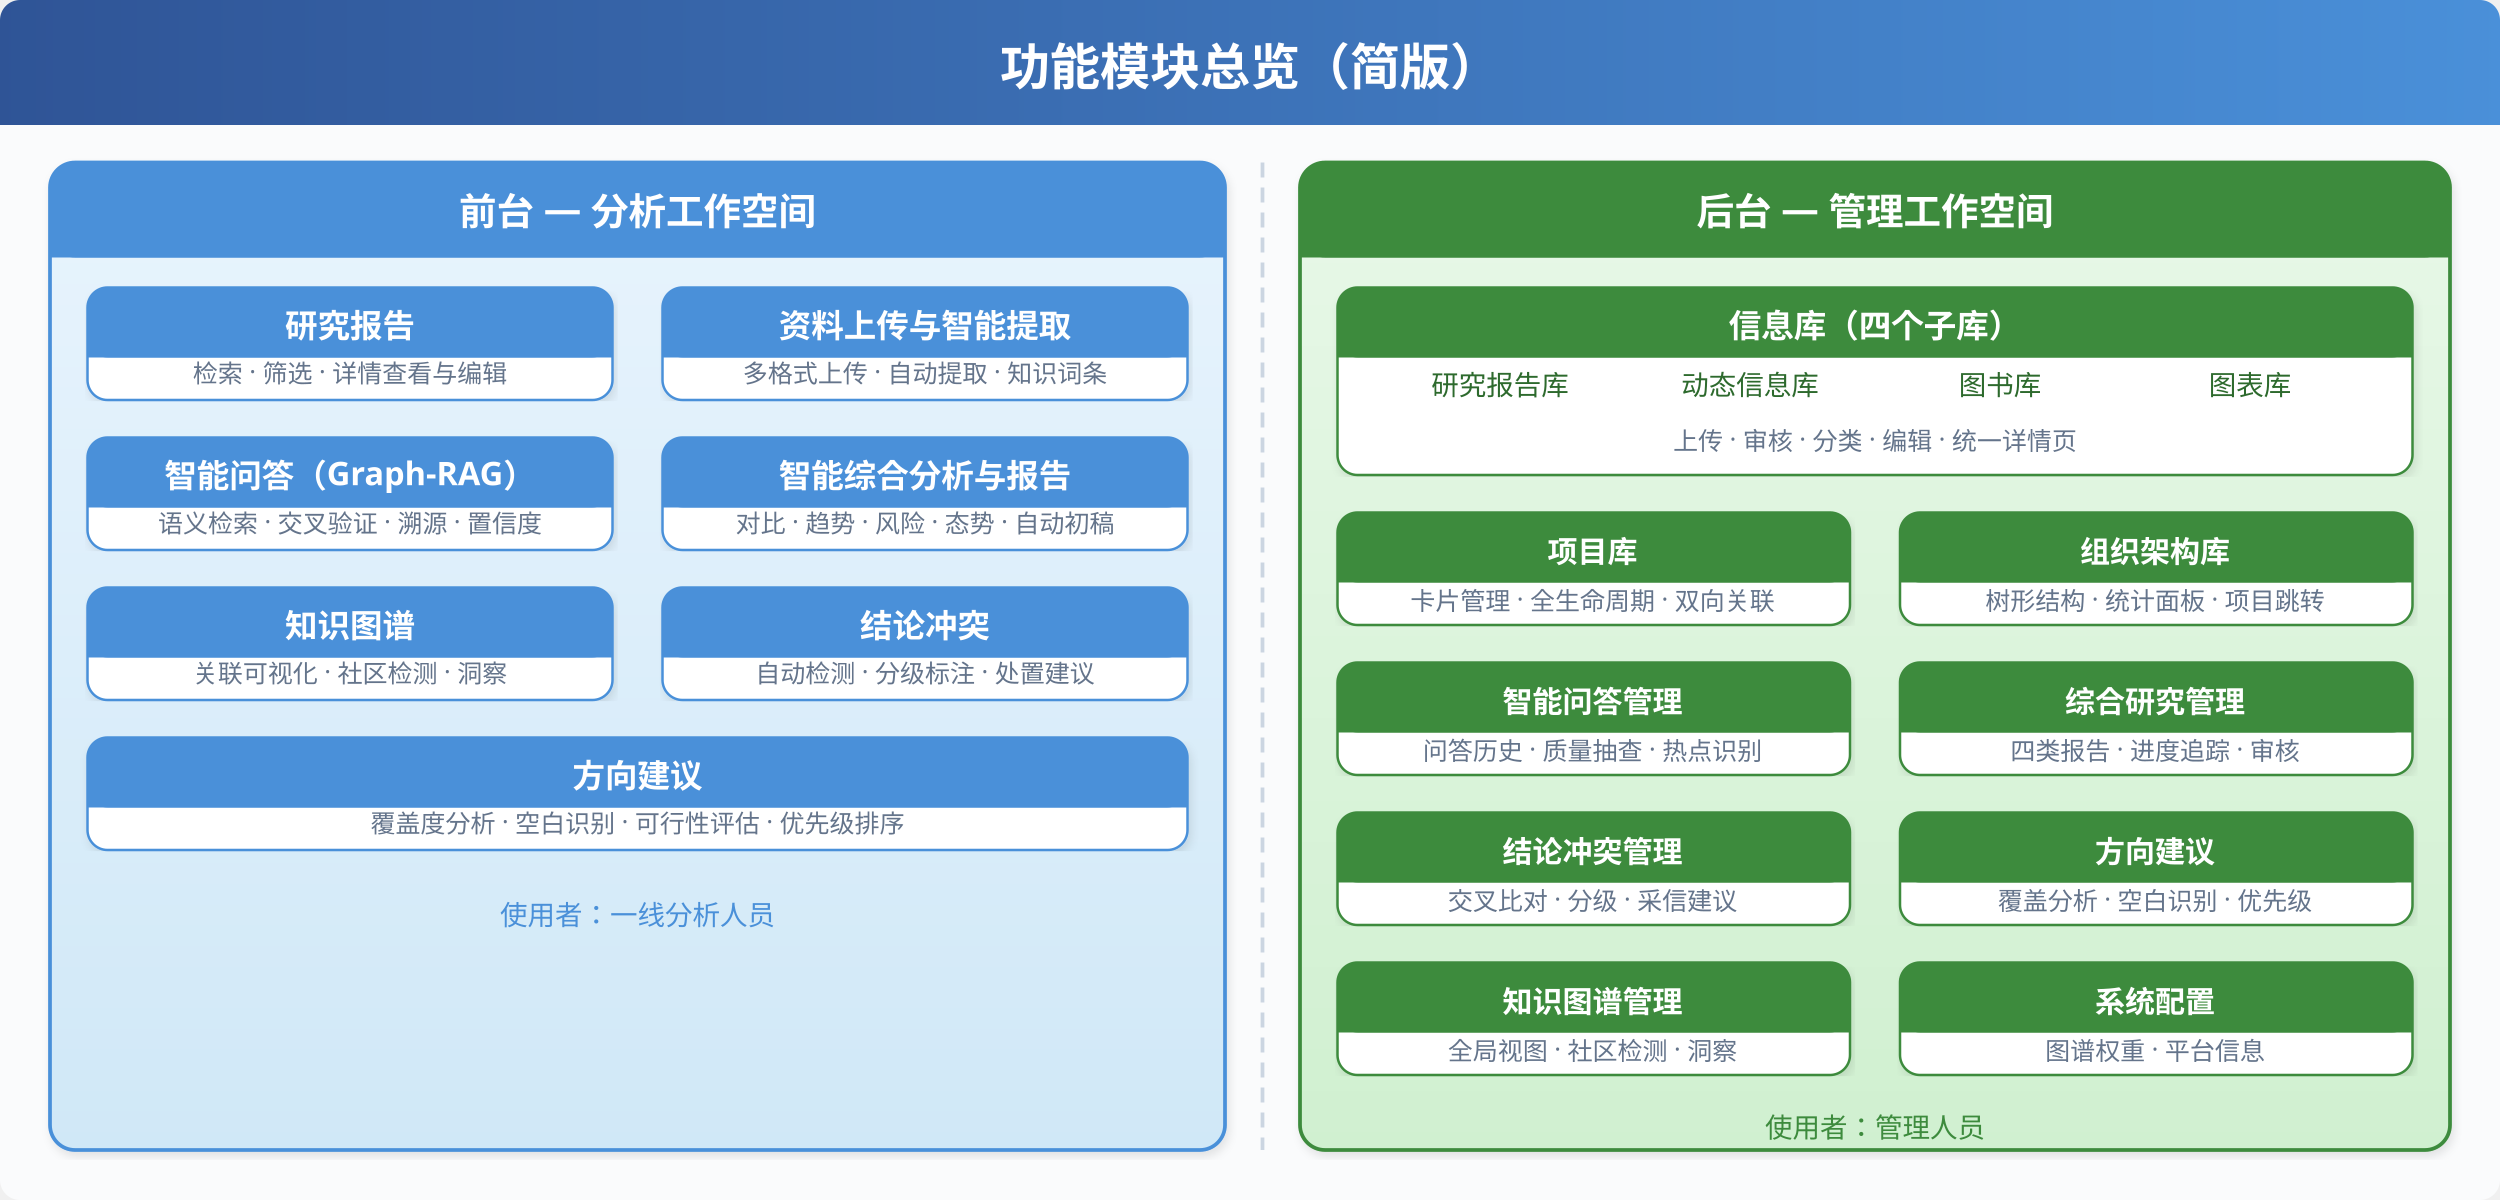
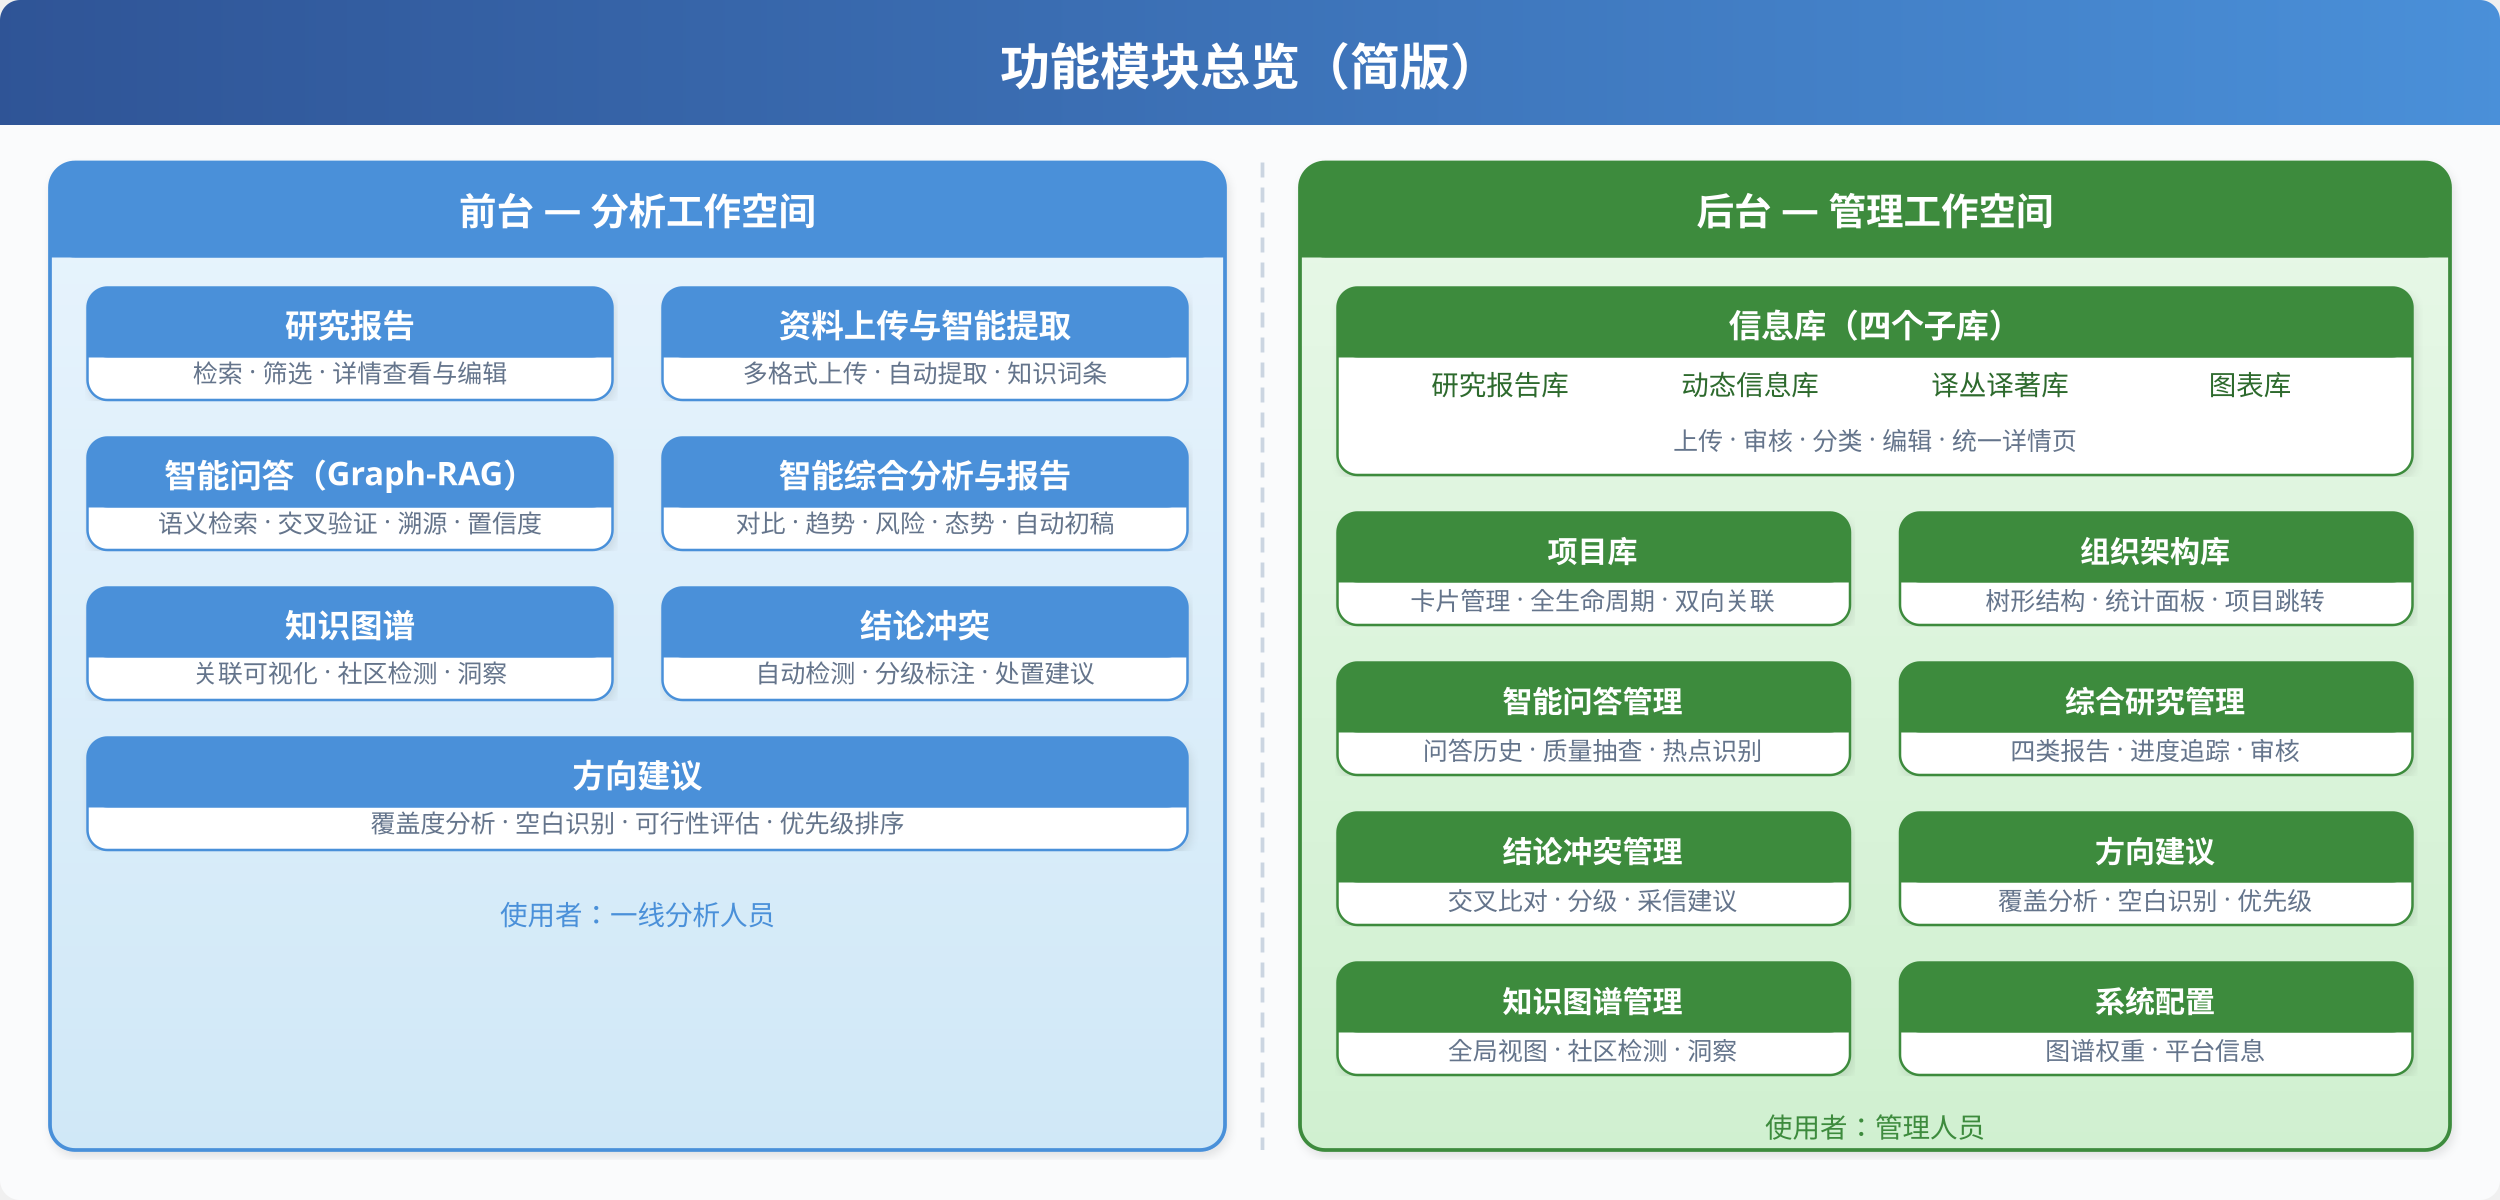
<svg xmlns="http://www.w3.org/2000/svg" viewBox="0 0 1000 480" font-family="PingFang SC, Microsoft YaHei, sans-serif">
  <defs>
    <linearGradient id="hdr" x1="0%" y1="0%" x2="100%" y2="0%">
      <stop offset="0%" style="stop-color:#2F5496" />
      <stop offset="100%" style="stop-color:#4A90D9" />
    </linearGradient>
    <linearGradient id="front" x1="0%" y1="0%" x2="0%" y2="100%">
      <stop offset="0%" style="stop-color:#E8F4FD" />
      <stop offset="100%" style="stop-color:#D0E8F7" />
    </linearGradient>
    <linearGradient id="back" x1="0%" y1="0%" x2="0%" y2="100%">
      <stop offset="0%" style="stop-color:#E8F8E8" />
      <stop offset="100%" style="stop-color:#D0F0D0" />
    </linearGradient>
    <filter id="sh" x="-1%" y="-1%" width="102%" height="102%">
      <feDropShadow dx="1" dy="2" stdDeviation="2" flood-opacity="0.1" />
    </filter>
  </defs>
  <rect width="1000" height="480" fill="#FAFBFC" rx="8" />
  <rect x="0" y="0" width="1000" height="50" rx="8" fill="url(#hdr)" />
  <rect x="0" y="40" width="1000" height="10" fill="url(#hdr)" />
  <text x="500" y="34" text-anchor="middle" font-size="20" font-weight="bold" fill="white">功能模块总览（简版）</text>
  <rect x="20" y="65" width="470" height="395" rx="10" fill="url(#front)" stroke="#4A90D9" stroke-width="1.5" filter="url(#sh)" />
  <rect x="20" y="65" width="470" height="38" rx="10" fill="#4A90D9" />
  <rect x="20" y="90" width="470" height="13" fill="#4A90D9" />
  <text x="255" y="90" text-anchor="middle" font-size="15" font-weight="bold" fill="white">前台 — 分析工作空间</text>
  <rect x="35" y="115" width="210" height="45" rx="8" fill="white" stroke="#4A90D9" stroke-width="1" filter="url(#sh)" />
  <rect x="35" y="115" width="210" height="28" rx="8" fill="#4A90D9" />
  <rect x="35" y="131" width="210" height="12" fill="#4A90D9" />
  <text x="140" y="135" text-anchor="middle" font-size="13" font-weight="bold" fill="white">研究报告</text>
  <text x="140" y="153" text-anchor="middle" font-size="10" fill="#64748B">检索 · 筛选 · 详情查看与编辑</text>
  <rect x="265" y="115" width="210" height="45" rx="8" fill="white" stroke="#4A90D9" stroke-width="1" filter="url(#sh)" />
  <rect x="265" y="115" width="210" height="28" rx="8" fill="#4A90D9" />
  <rect x="265" y="131" width="210" height="12" fill="#4A90D9" />
  <text x="370" y="135" text-anchor="middle" font-size="13" font-weight="bold" fill="white">资料上传与智能提取</text>
  <text x="370" y="153" text-anchor="middle" font-size="10" fill="#64748B">多格式上传 · 自动提取 · 知识词条</text>
  <rect x="35" y="175" width="210" height="45" rx="8" fill="white" stroke="#4A90D9" stroke-width="1" filter="url(#sh)" />
  <rect x="35" y="175" width="210" height="28" rx="8" fill="#4A90D9" />
  <rect x="35" y="191" width="210" height="12" fill="#4A90D9" />
  <text x="140" y="195" text-anchor="middle" font-size="13" font-weight="bold" fill="white">智能问答（Graph-RAG）</text>
  <text x="140" y="213" text-anchor="middle" font-size="10" fill="#64748B">语义检索 · 交叉验证 · 溯源 · 置信度</text>
  <rect x="265" y="175" width="210" height="45" rx="8" fill="white" stroke="#4A90D9" stroke-width="1" filter="url(#sh)" />
  <rect x="265" y="175" width="210" height="28" rx="8" fill="#4A90D9" />
  <rect x="265" y="191" width="210" height="12" fill="#4A90D9" />
  <text x="370" y="195" text-anchor="middle" font-size="13" font-weight="bold" fill="white">智能综合分析与报告</text>
  <text x="370" y="213" text-anchor="middle" font-size="10" fill="#64748B">对比 · 趋势 · 风险 · 态势 · 自动初稿</text>
  <rect x="35" y="235" width="210" height="45" rx="8" fill="white" stroke="#4A90D9" stroke-width="1" filter="url(#sh)" />
  <rect x="35" y="235" width="210" height="28" rx="8" fill="#4A90D9" />
  <rect x="35" y="251" width="210" height="12" fill="#4A90D9" />
  <text x="140" y="255" text-anchor="middle" font-size="13" font-weight="bold" fill="white">知识图谱</text>
  <text x="140" y="273" text-anchor="middle" font-size="10" fill="#64748B">关联可视化 · 社区检测 · 洞察</text>
  <rect x="265" y="235" width="210" height="45" rx="8" fill="white" stroke="#4A90D9" stroke-width="1" filter="url(#sh)" />
  <rect x="265" y="235" width="210" height="28" rx="8" fill="#4A90D9" />
  <rect x="265" y="251" width="210" height="12" fill="#4A90D9" />
  <text x="370" y="255" text-anchor="middle" font-size="13" font-weight="bold" fill="white">结论冲突</text>
  <text x="370" y="273" text-anchor="middle" font-size="10" fill="#64748B">自动检测 · 分级标注 · 处置建议</text>
  <rect x="35" y="295" width="440" height="45" rx="8" fill="white" stroke="#4A90D9" stroke-width="1" filter="url(#sh)" />
  <rect x="35" y="295" width="440" height="28" rx="8" fill="#4A90D9" />
  <rect x="35" y="311" width="440" height="12" fill="#4A90D9" />
  <text x="255" y="315" text-anchor="middle" font-size="13" font-weight="bold" fill="white">方向建议</text>
  <text x="255" y="333" text-anchor="middle" font-size="10" fill="#64748B">覆盖度分析 · 空白识别 · 可行性评估 · 优先级排序</text>
  <text x="255" y="370" text-anchor="middle" font-size="11" fill="#4A90D9">使用者：一线分析人员</text>
  <line x1="505" y1="65" x2="505" y2="460" stroke="#CBD5E1" stroke-width="1.5" stroke-dasharray="6,4" />
  <rect x="520" y="65" width="460" height="395" rx="10" fill="url(#back)" stroke="#3D8B3D" stroke-width="1.5" filter="url(#sh)" />
  <rect x="520" y="65" width="460" height="38" rx="10" fill="#3D8B3D" />
  <rect x="520" y="90" width="460" height="13" fill="#3D8B3D" />
  <text x="750" y="90" text-anchor="middle" font-size="15" font-weight="bold" fill="white">后台 — 管理工作空间</text>
  <rect x="535" y="115" width="430" height="75" rx="8" fill="white" stroke="#3D8B3D" stroke-width="1" filter="url(#sh)" />
  <rect x="535" y="115" width="430" height="28" rx="8" fill="#3D8B3D" />
  <rect x="535" y="131" width="430" height="12" fill="#3D8B3D" />
  <text x="750" y="135" text-anchor="middle" font-size="13" font-weight="bold" fill="white">信息库（四个子库）</text>
  <text x="600" y="158" text-anchor="middle" font-size="11" fill="#2D6A2D">研究报告库</text>
  <text x="700" y="158" text-anchor="middle" font-size="11" fill="#2D6A2D">动态信息库</text>
-   <text x="800" y="158" text-anchor="middle" font-size="11" fill="#2D6A2D">图书库</text>
+   <text x="800" y="158" text-anchor="middle" font-size="11" fill="#2D6A2D">译丛译著库</text>
  <text x="900" y="158" text-anchor="middle" font-size="11" fill="#2D6A2D">图表库</text>
  <text x="750" y="180" text-anchor="middle" font-size="10" fill="#64748B">上传 · 审核 · 分类 · 编辑 · 统一详情页</text>
  <rect x="535" y="205" width="205" height="45" rx="8" fill="white" stroke="#3D8B3D" stroke-width="1" filter="url(#sh)" />
  <rect x="535" y="205" width="205" height="28" rx="8" fill="#3D8B3D" />
  <rect x="535" y="221" width="205" height="12" fill="#3D8B3D" />
  <text x="637" y="225" text-anchor="middle" font-size="12" font-weight="bold" fill="white">项目库</text>
  <text x="637" y="244" text-anchor="middle" font-size="10" fill="#64748B">卡片管理 · 全生命周期 · 双向关联</text>
  <rect x="760" y="205" width="205" height="45" rx="8" fill="white" stroke="#3D8B3D" stroke-width="1" filter="url(#sh)" />
  <rect x="760" y="205" width="205" height="28" rx="8" fill="#3D8B3D" />
  <rect x="760" y="221" width="205" height="12" fill="#3D8B3D" />
  <text x="862" y="225" text-anchor="middle" font-size="12" font-weight="bold" fill="white">组织架构库</text>
  <text x="862" y="244" text-anchor="middle" font-size="10" fill="#64748B">树形结构 · 统计面板 · 项目跳转</text>
  <rect x="535" y="265" width="205" height="45" rx="8" fill="white" stroke="#3D8B3D" stroke-width="1" filter="url(#sh)" />
  <rect x="535" y="265" width="205" height="28" rx="8" fill="#3D8B3D" />
  <rect x="535" y="281" width="205" height="12" fill="#3D8B3D" />
  <text x="637" y="285" text-anchor="middle" font-size="12" font-weight="bold" fill="white">智能问答管理</text>
  <text x="637" y="304" text-anchor="middle" font-size="10" fill="#64748B">问答历史 · 质量抽查 · 热点识别</text>
  <rect x="760" y="265" width="205" height="45" rx="8" fill="white" stroke="#3D8B3D" stroke-width="1" filter="url(#sh)" />
  <rect x="760" y="265" width="205" height="28" rx="8" fill="#3D8B3D" />
  <rect x="760" y="281" width="205" height="12" fill="#3D8B3D" />
  <text x="862" y="285" text-anchor="middle" font-size="12" font-weight="bold" fill="white">综合研究管理</text>
  <text x="862" y="304" text-anchor="middle" font-size="10" fill="#64748B">四类报告 · 进度追踪 · 审核</text>
  <rect x="535" y="325" width="205" height="45" rx="8" fill="white" stroke="#3D8B3D" stroke-width="1" filter="url(#sh)" />
  <rect x="535" y="325" width="205" height="28" rx="8" fill="#3D8B3D" />
  <rect x="535" y="341" width="205" height="12" fill="#3D8B3D" />
  <text x="637" y="345" text-anchor="middle" font-size="12" font-weight="bold" fill="white">结论冲突管理</text>
  <text x="637" y="364" text-anchor="middle" font-size="10" fill="#64748B">交叉比对 · 分级 · 采信建议</text>
  <rect x="760" y="325" width="205" height="45" rx="8" fill="white" stroke="#3D8B3D" stroke-width="1" filter="url(#sh)" />
  <rect x="760" y="325" width="205" height="28" rx="8" fill="#3D8B3D" />
  <rect x="760" y="341" width="205" height="12" fill="#3D8B3D" />
  <text x="862" y="345" text-anchor="middle" font-size="12" font-weight="bold" fill="white">方向建议</text>
  <text x="862" y="364" text-anchor="middle" font-size="10" fill="#64748B">覆盖分析 · 空白识别 · 优先级</text>
  <rect x="535" y="385" width="205" height="45" rx="8" fill="white" stroke="#3D8B3D" stroke-width="1" filter="url(#sh)" />
  <rect x="535" y="385" width="205" height="28" rx="8" fill="#3D8B3D" />
  <rect x="535" y="401" width="205" height="12" fill="#3D8B3D" />
  <text x="637" y="405" text-anchor="middle" font-size="12" font-weight="bold" fill="white">知识图谱管理</text>
  <text x="637" y="424" text-anchor="middle" font-size="10" fill="#64748B">全局视图 · 社区检测 · 洞察</text>
  <rect x="760" y="385" width="205" height="45" rx="8" fill="white" stroke="#3D8B3D" stroke-width="1" filter="url(#sh)" />
  <rect x="760" y="385" width="205" height="28" rx="8" fill="#3D8B3D" />
  <rect x="760" y="401" width="205" height="12" fill="#3D8B3D" />
  <text x="862" y="405" text-anchor="middle" font-size="12" font-weight="bold" fill="white">系统配置</text>
  <text x="862" y="424" text-anchor="middle" font-size="10" fill="#64748B">图谱权重 · 平台信息</text>
  <text x="750" y="455" text-anchor="middle" font-size="11" fill="#3D8B3D">使用者：管理人员</text>
</svg>
